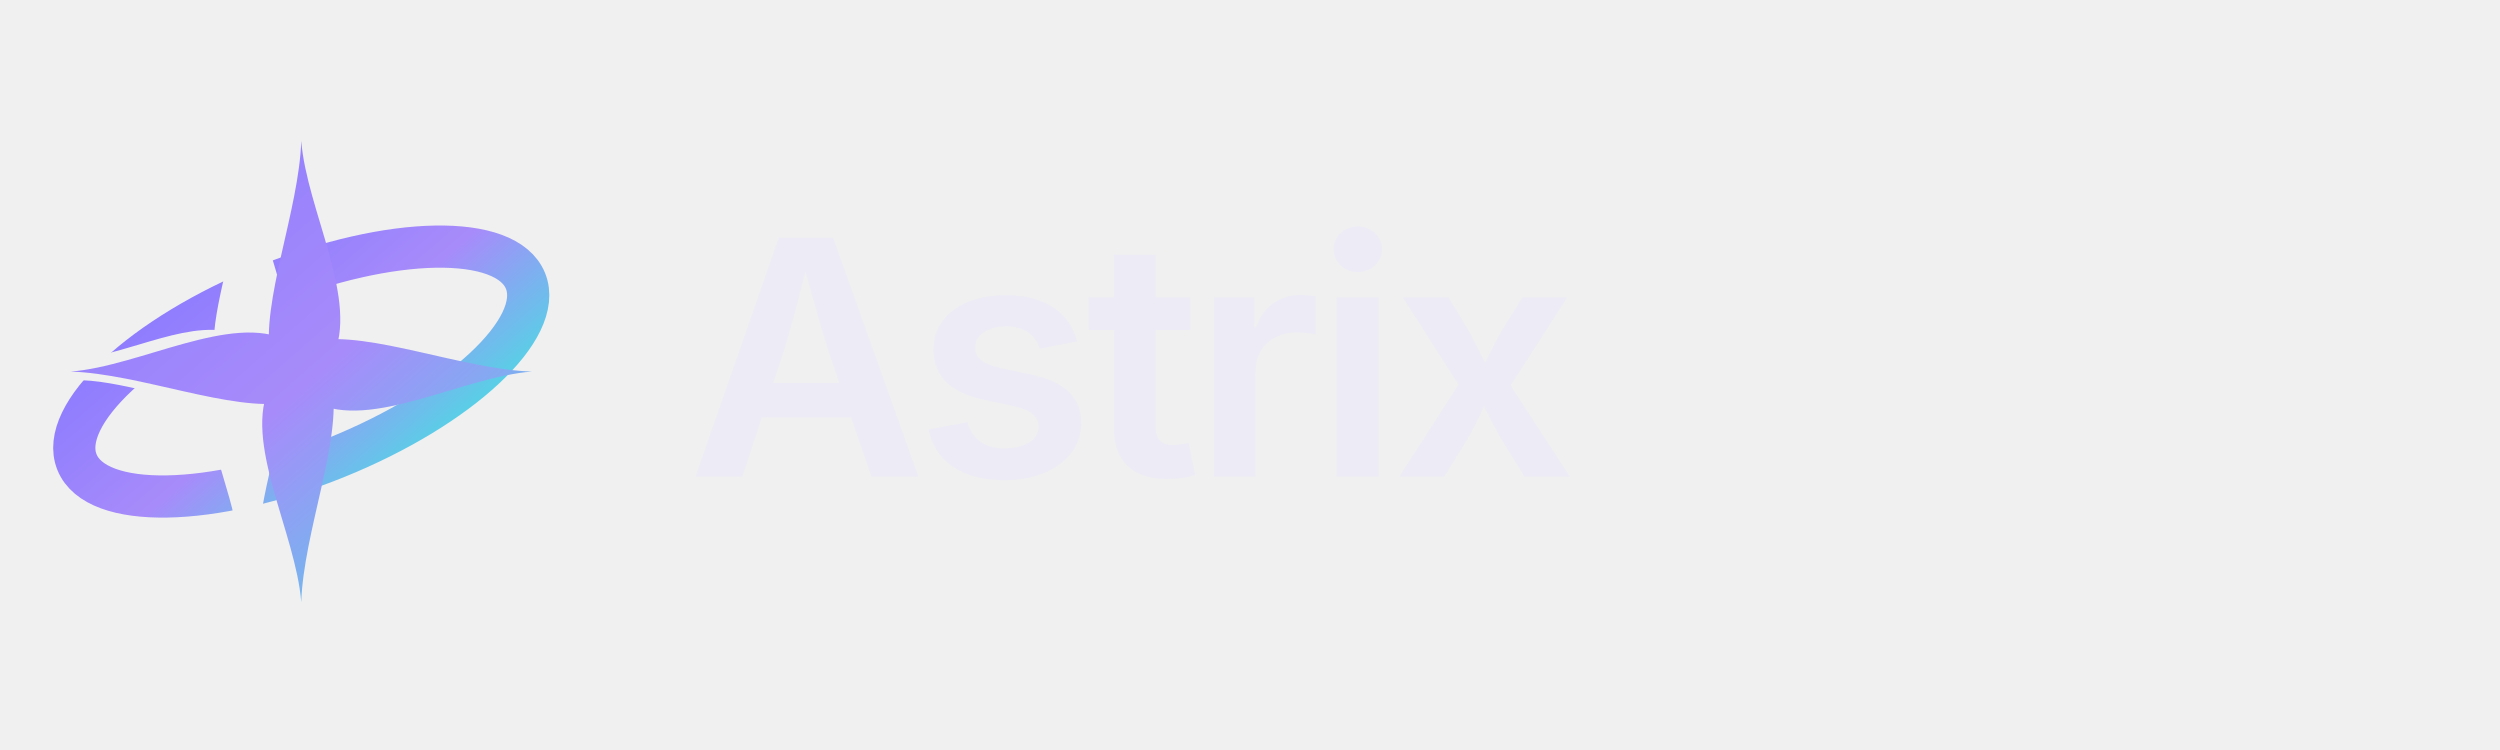
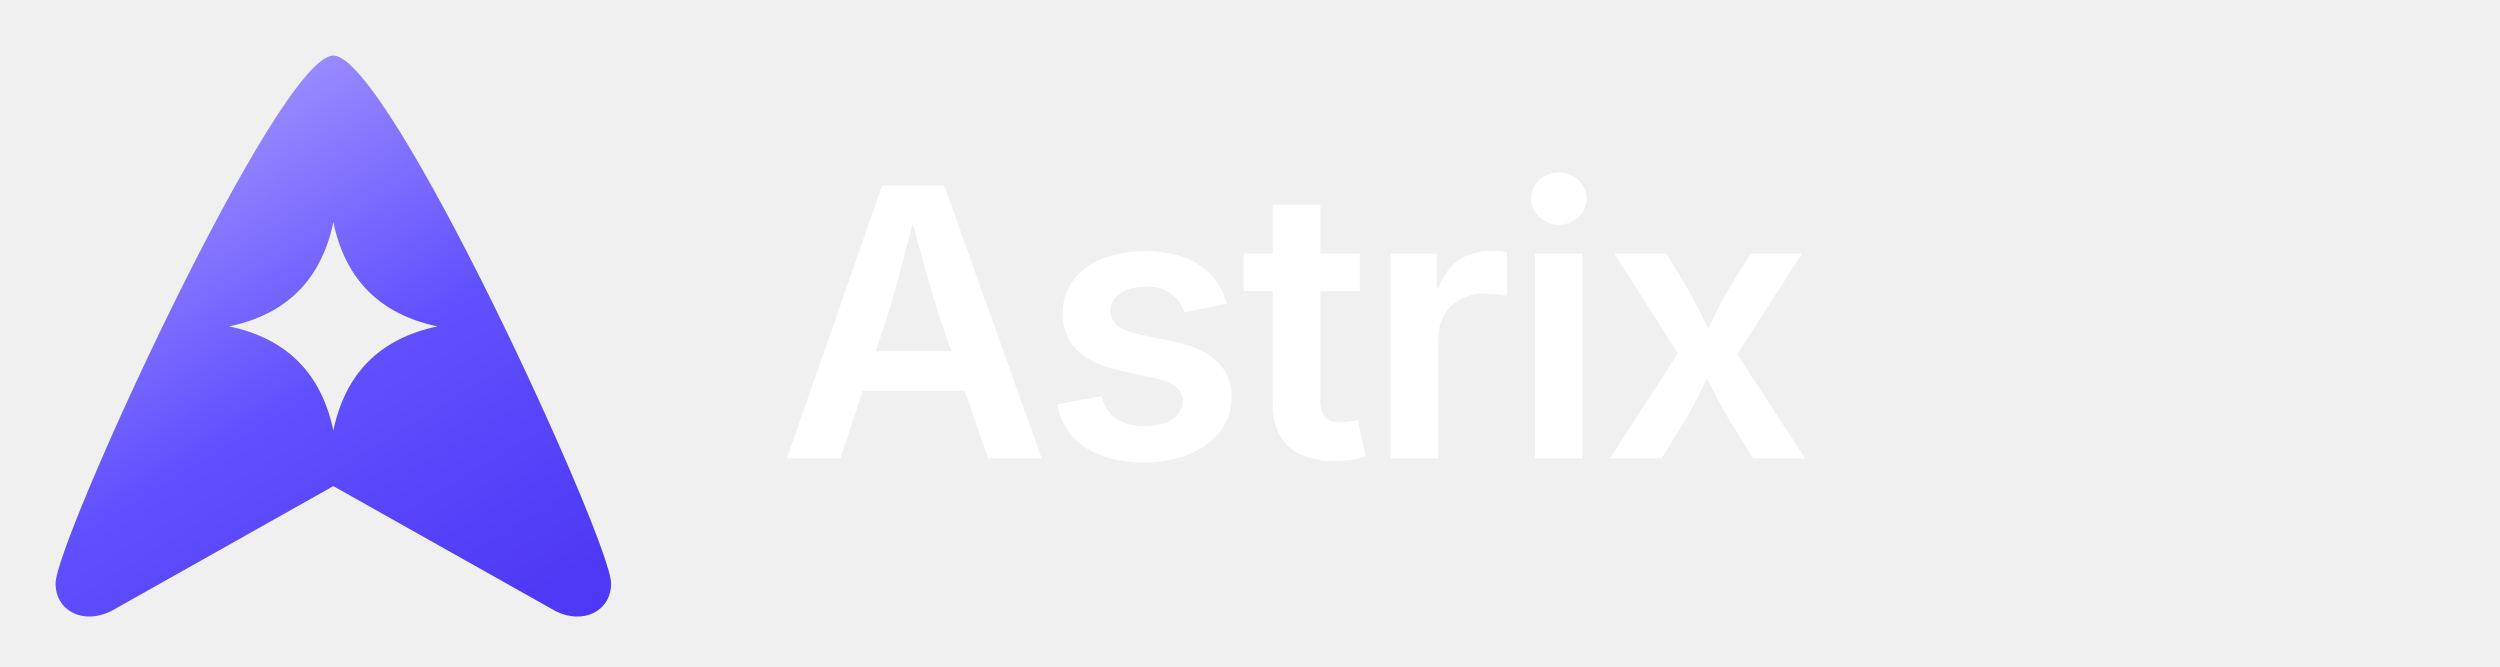
- <svg xmlns="http://www.w3.org/2000/svg" viewBox="0 0 320 96" role="img" aria-label="Astrix">
+ <svg xmlns="http://www.w3.org/2000/svg" viewBox="0 0 360 96" role="img" aria-label="Astrix">
  <defs>
-     <linearGradient id="nebula" x1="6%" y1="0%" x2="94%" y2="100%">
-       <stop offset="0%" stop-color="#8B7BFF" />
-       <stop offset="52%" stop-color="#A78BFA" />
-       <stop offset="100%" stop-color="#4FD8E4" />
+     <linearGradient id="nebula" x1="20%" y1="0%" x2="80%" y2="100%">
+       <stop offset="0%" stop-color="#A99BFF" />
+       <stop offset="55%" stop-color="#6150FF" />
+       <stop offset="100%" stop-color="#4F39F6" />
    </linearGradient>
-   </defs>
-   <defs>
-     <mask id="ml">
-       <rect x="-200" y="-200" width="600" height="600" fill="#fff" />
-       <path d="M48.0 7.0C48.95 19.3 58.5 35.7 53.5 45.54L48.0 48.0L42.5 45.54C40.8 35.7 47.61 19.3 48.0 7.0ZM89.0 48.0C76.7 48.95 60.3 58.5 50.46 53.5L48.0 48.0L50.46 42.5C60.3 40.8 76.7 47.61 89.0 48.0ZM48.0 89.0C47.05 76.7 37.5 60.3 42.5 50.46L48.0 48.0L53.5 50.46C55.2 60.3 48.39 76.7 48.0 89.0ZM7.0 48.0C19.3 47.06 35.7 37.5 45.54 42.5L48.0 48.0L45.54 53.5C35.7 55.2 19.3 48.39 7.0 48.0Z" fill="#000" stroke="#000" stroke-width="5.5" stroke-linejoin="round" transform="translate(4 13) scale(0.72)" />
+     <mask id="star">
+       <rect width="96" height="96" fill="#fff" />
+       <path d="M48 32Q50.6 44.4 63 47Q50.6 49.6 48 62Q45.4 49.6 33 47Q45.4 44.4 48 32Z" fill="#000" />
    </mask>
  </defs>
-   <g transform="translate(4 13) scale(0.72)" fill="url(#nebula)">
-     <g mask="url(#ml)">
-       <ellipse cx="48" cy="48" rx="43" ry="16.5" fill="none" stroke="url(#nebula)" stroke-width="7.5" transform="rotate(-22 48 48)" />
-     </g>
-     <path d="M48.0 7.0C48.95 19.3 58.5 35.7 53.5 45.54L48.0 48.0L42.5 45.54C40.8 35.7 47.61 19.3 48.0 7.0ZM89.0 48.0C76.7 48.95 60.3 58.5 50.46 53.5L48.0 48.0L50.46 42.5C60.3 40.8 76.7 47.61 89.0 48.0ZM48.0 89.0C47.05 76.7 37.5 60.3 42.5 50.46L48.0 48.0L53.5 50.46C55.2 60.3 48.39 76.7 48.0 89.0ZM7.0 48.0C19.3 47.06 35.7 37.5 45.54 42.5L48.0 48.0L45.54 53.5C35.7 55.2 19.3 48.39 7.0 48.0Z" />
-   </g>
-   <text x="88" y="61" font-family="Inter, system-ui, -apple-system, 'Segoe UI', sans-serif" font-size="42" font-weight="600" letter-spacing="-1.2" fill="#EDEBF5">Astrix</text>
+   <path d="M48 8C56 8 88 78 88 84C88 88 84 90 80 88L48 70L16 88C12 90 8 88 8 84C8 78 40 8 48 8Z" fill="url(#nebula)" mask="url(#star)" />
+   <text x="112" y="66" fill="#FFFFFF" font-family="Poppins, 'Segoe UI', Inter, Arial, sans-serif" font-size="54" font-weight="600" letter-spacing="-1">Astrix</text>
</svg>
